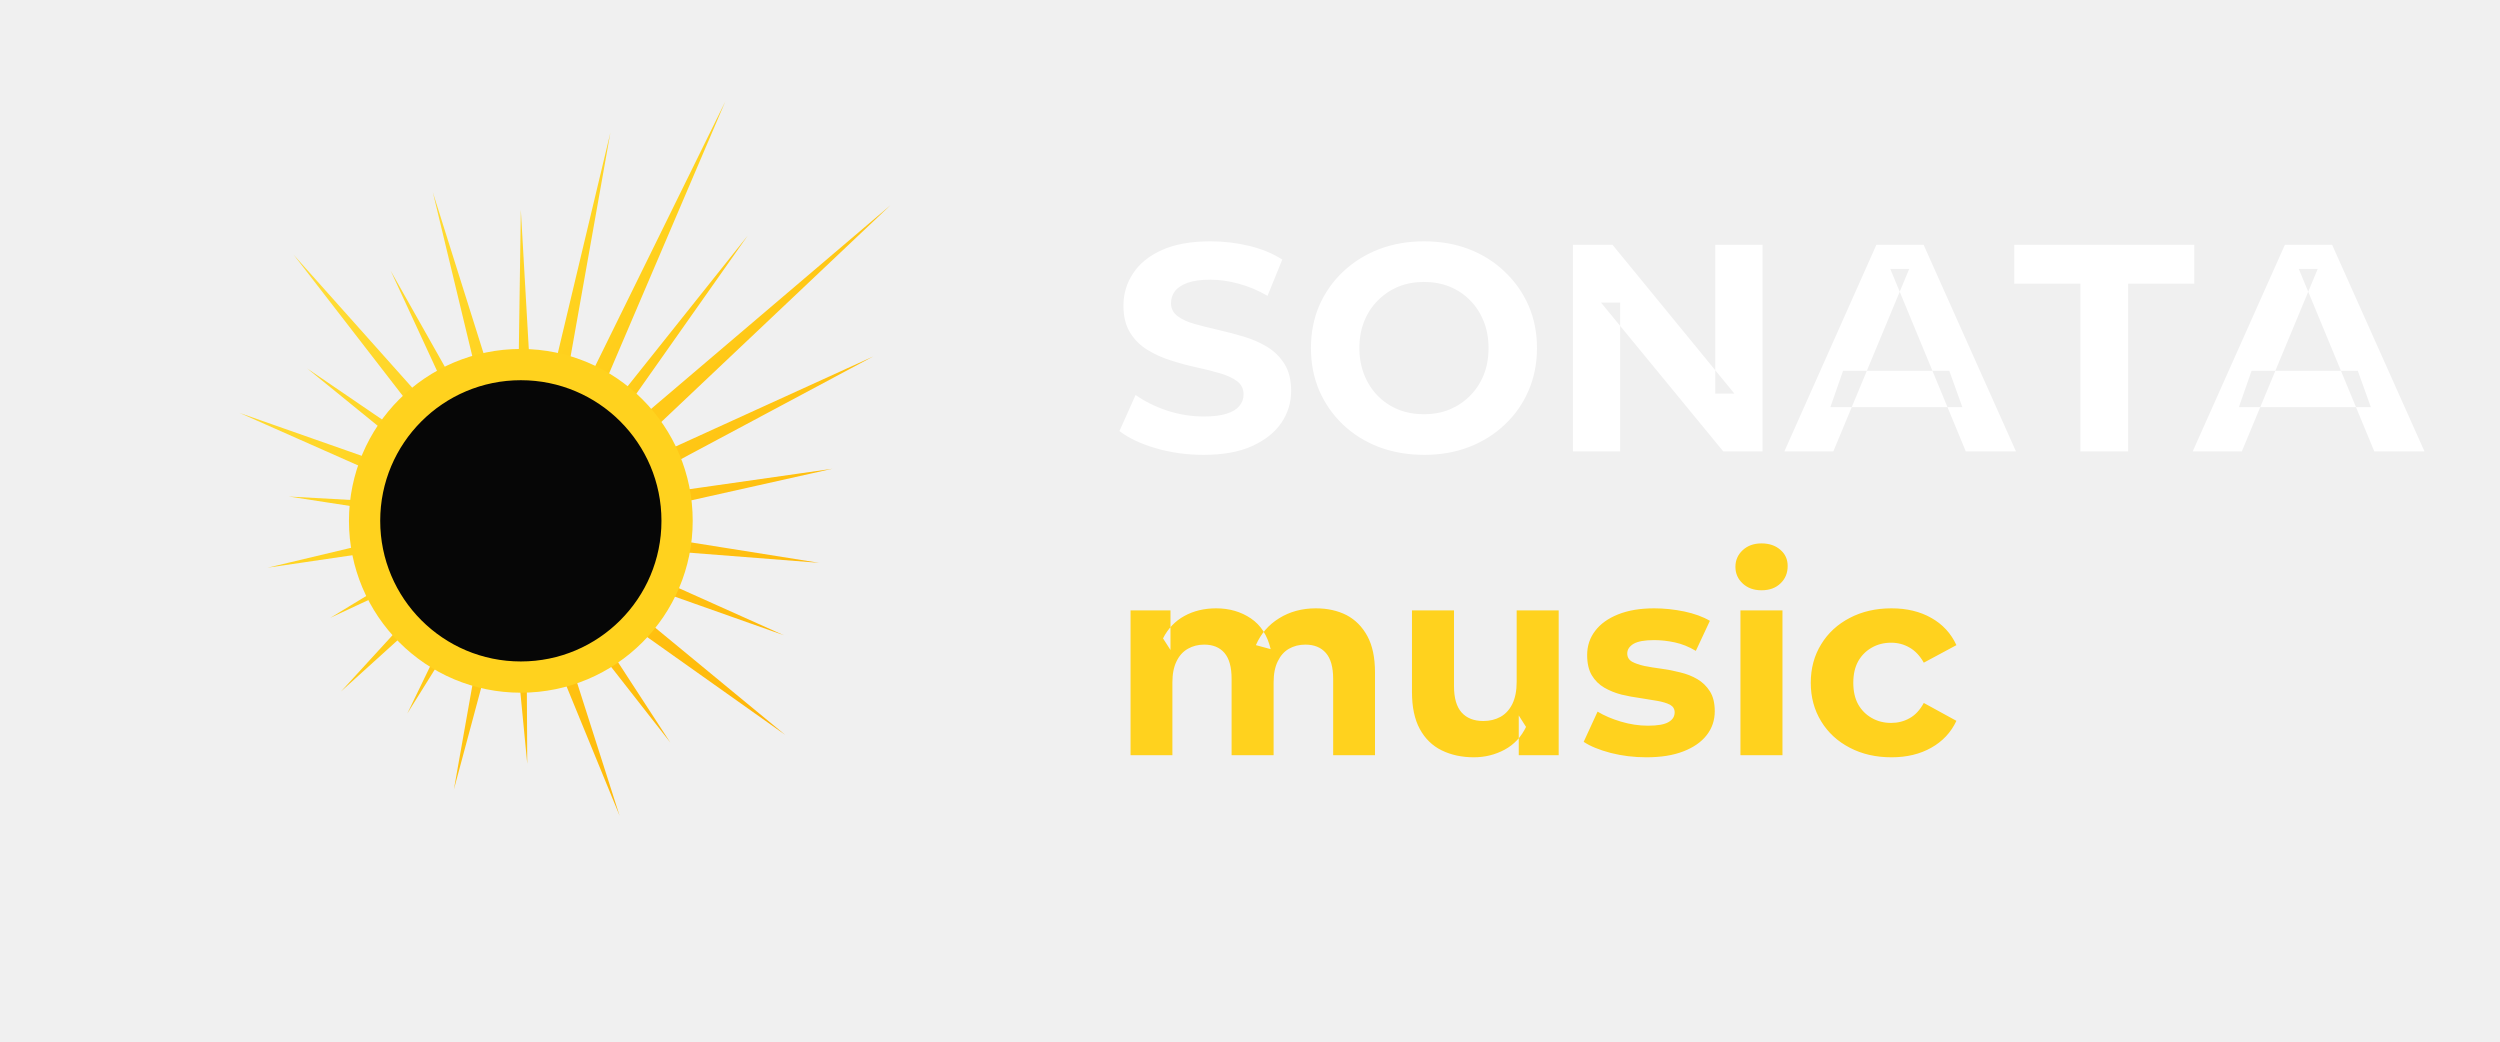
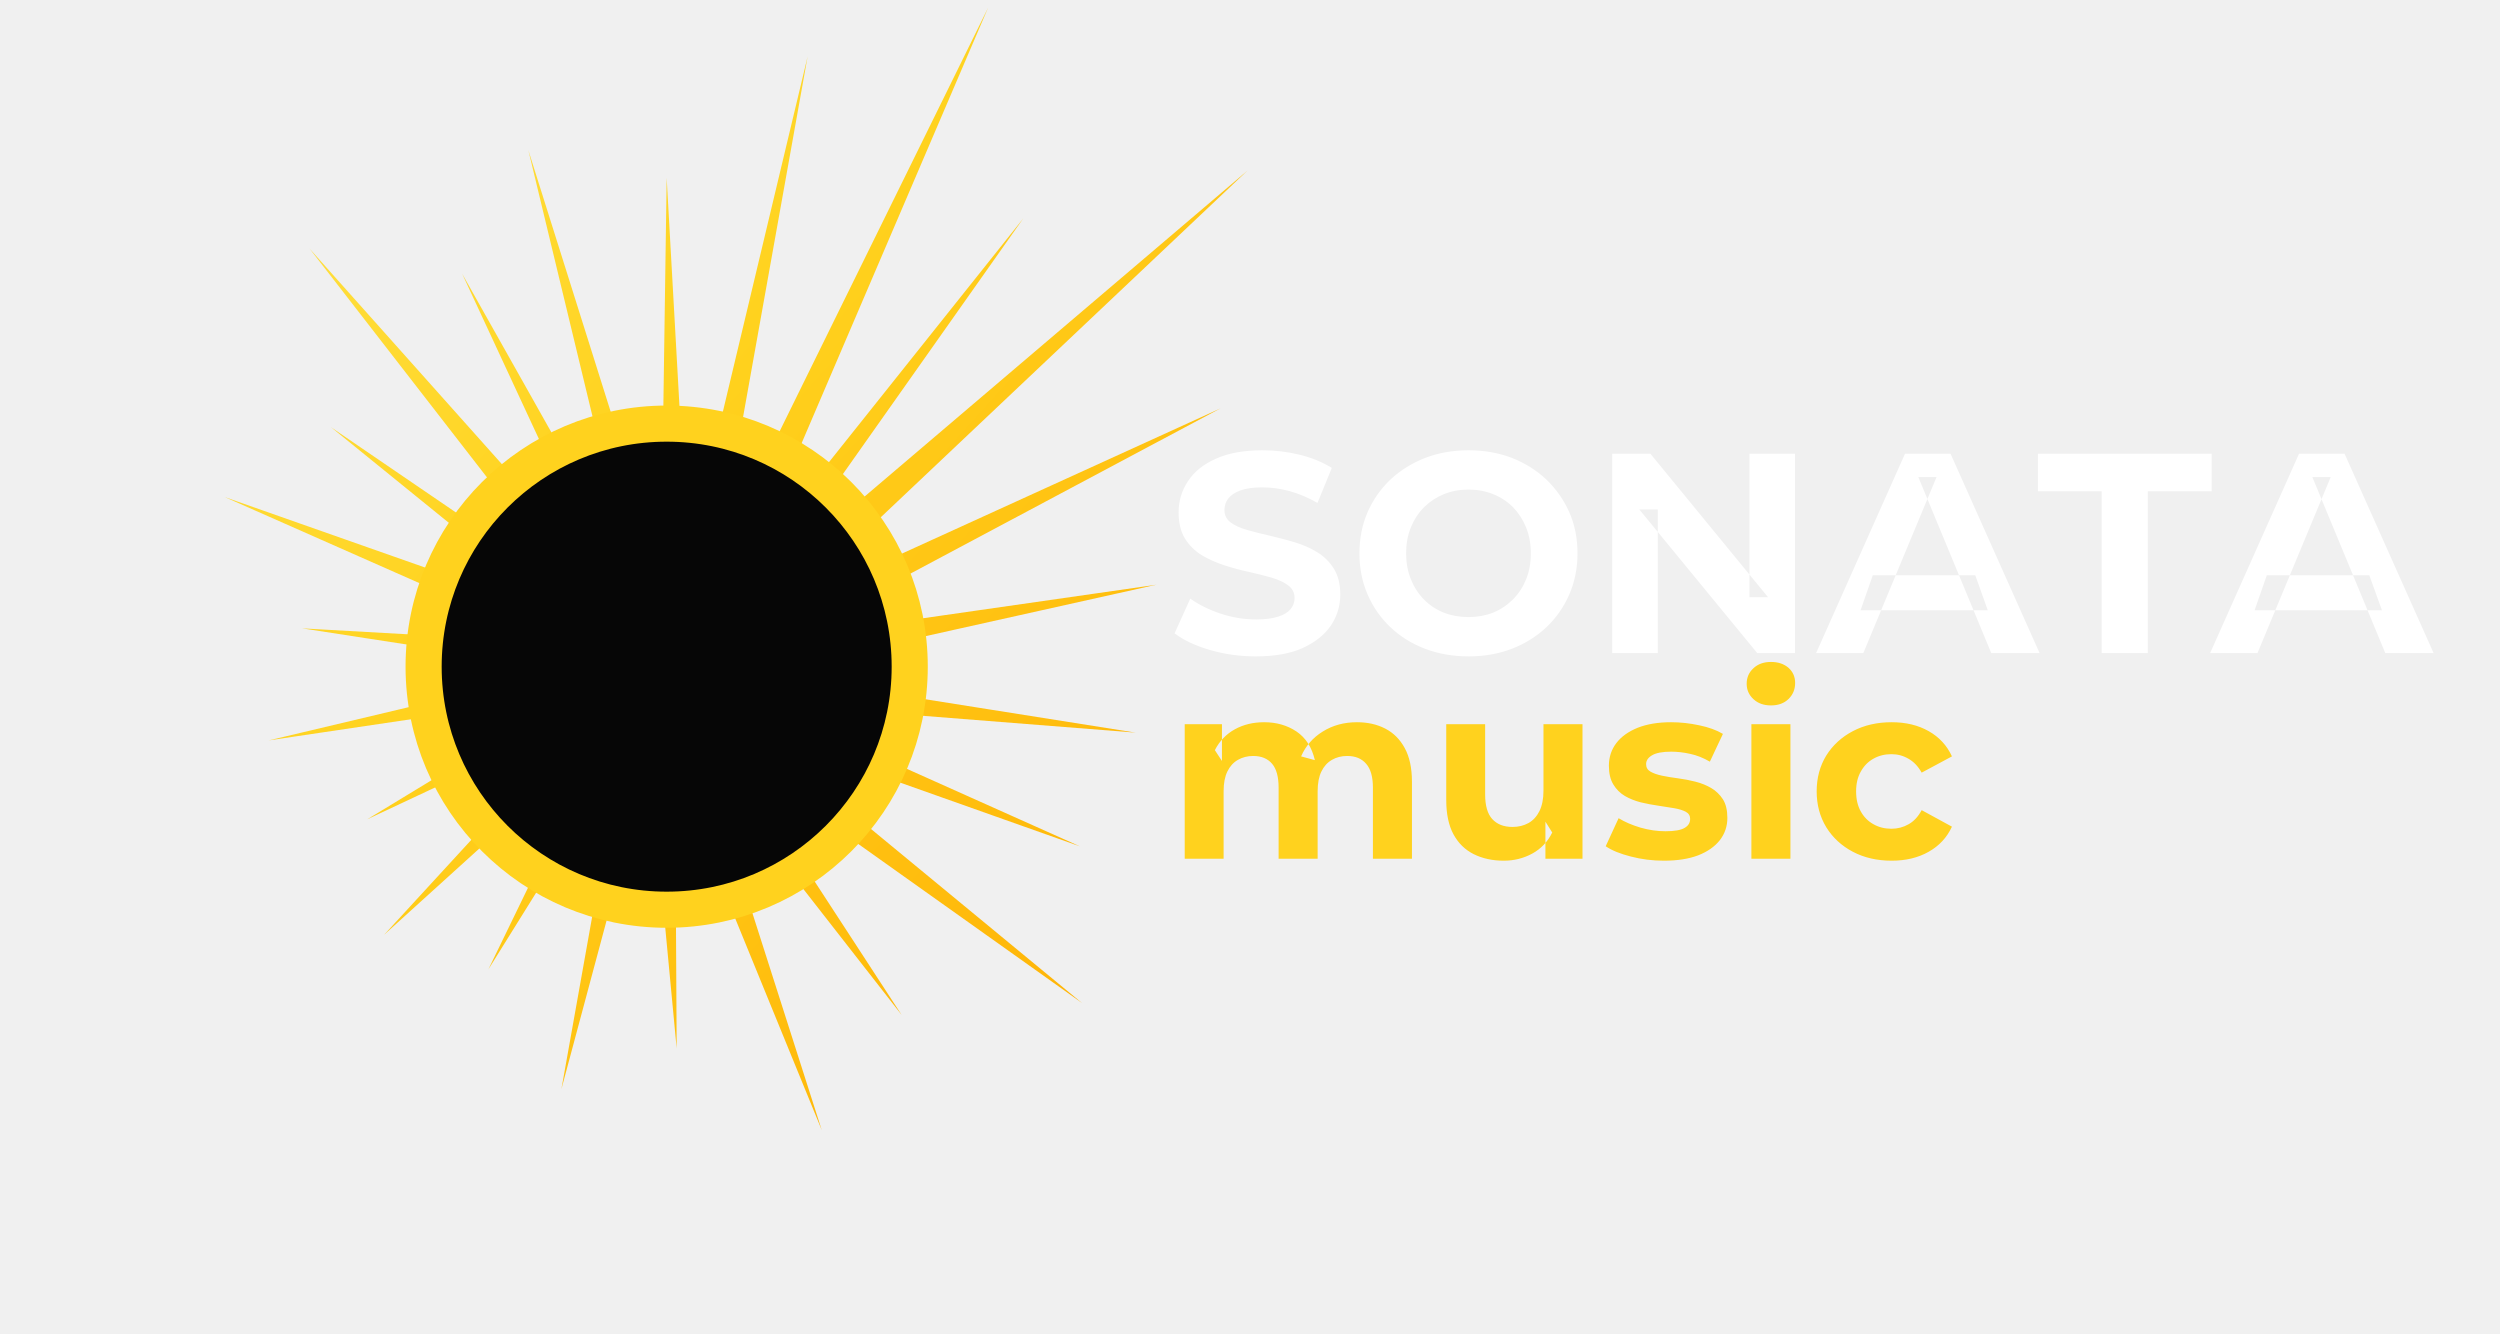
- <svg xmlns="http://www.w3.org/2000/svg" viewBox="0 0 144 60" width="144" height="60">
+ <svg xmlns="http://www.w3.org/2000/svg" viewBox="0 0 180 96" width="180" height="96">
  <defs>
    <linearGradient id="sunRaysFull" x1="0%" y1="0%" x2="100%" y2="100%">
      <stop offset="0%" stop-color="#FFE54C" />
      <stop offset="40%" stop-color="#FFD21E" />
      <stop offset="100%" stop-color="#FFAC00" />
    </linearGradient>
  </defs>
  <g id="brand-sun">
-     <path d="M 36.73 29.51 L 47.95 27.00 L 36.61 28.62 Z M 36.43 27.94 L 50.30 20.53 L 36.06 27.02 Z M 35.77 26.50 L 51.29 11.82 L 35.11 25.59 Z M 34.82 25.28 L 43.07 13.57 L 34.19 24.71 Z M 33.83 24.44 L 41.78 5.84 L 32.90 23.90 Z M 32.31 23.66 L 35.16 7.63 L 31.40 23.40 Z M 30.64 23.28 L 30.00 12.08 L 29.84 23.25 Z M 28.80 23.36 L 24.93 11.07 L 27.94 23.57 Z M 27.17 23.87 L 22.50 15.59 L 26.50 24.23 Z M 25.84 24.68 L 16.91 14.67 L 25.14 25.31 Z M 24.61 25.94 L 17.69 21.22 L 24.21 26.52 Z M 23.81 27.30 L 13.79 23.78 L 23.52 28.09 Z M 23.33 28.97 L 16.63 28.60 L 23.26 29.62 Z M 23.30 30.82 L 15.41 32.70 L 23.42 31.52 Z M 23.81 32.68 L 19.02 35.59 L 24.07 33.23 Z M 24.75 34.25 L 19.64 39.83 L 25.23 34.77 Z M 26.15 35.54 L 23.46 41.10 L 26.71 35.89 Z M 27.76 36.37 L 26.14 45.49 L 28.53 36.59 Z M 29.67 36.74 L 30.37 44.00 L 30.33 36.74 Z M 31.43 36.60 L 35.69 46.99 L 32.29 36.35 Z M 33.25 35.92 L 38.61 42.77 L 33.89 35.52 Z M 34.69 34.86 L 45.23 42.33 L 35.32 34.16 Z M 35.88 33.31 L 45.15 36.59 L 36.23 32.59 Z M 36.56 31.59 L 47.19 32.42 L 36.71 30.75 Z" fill="url(#sunRaysFull)" />
-     <circle cx="30.0" cy="30.0" r="9.0" fill="#060606" stroke="#FFD21E" stroke-width="1.8" />
+     <path d="M 61.09 47.04 L 83.26 42.10 L 60.85 45.32 Z M 60.50 43.99 L 87.88 29.40 L 59.78 42.21 Z M 59.23 41.20 L 89.82 12.28 L 57.94 39.42 Z M 57.38 38.82 L 73.68 15.72 L 56.15 37.71 Z M 55.45 37.20 L 71.15 0.54 L 53.63 36.14 Z M 52.49 35.67 L 58.15 4.06 L 50.73 35.16 Z M 49.24 34.93 L 48.00 12.80 L 47.68 34.88 Z M 45.68 35.08 L 38.04 10.81 L 43.99 35.50 Z M 42.49 36.09 L 33.27 19.70 L 41.20 36.77 Z M 39.92 37.66 L 22.28 17.89 L 38.56 38.88 Z M 37.52 40.10 L 23.82 30.75 L 36.75 41.24 Z M 35.97 42.75 L 16.16 35.78 L 35.41 44.29 Z M 35.03 45.99 L 21.74 45.24 L 34.90 47.27 Z M 34.97 49.60 L 19.34 53.31 L 35.21 50.95 Z M 35.95 53.21 L 26.44 58.99 L 36.48 54.28 Z M 37.80 56.26 L 27.65 67.31 L 38.72 57.28 Z M 40.51 58.78 L 35.16 69.80 L 41.60 59.46 Z M 43.64 60.38 L 40.42 78.42 L 45.14 60.81 Z M 47.36 61.11 L 48.72 75.49 L 48.64 61.11 Z M 50.77 60.83 L 59.17 81.38 L 52.45 60.35 Z M 54.32 59.50 L 64.92 73.08 L 55.57 58.73 Z M 57.12 57.44 L 77.92 72.23 L 58.34 56.08 Z M 59.43 54.44 L 77.76 60.94 L 60.12 53.04 Z M 60.76 51.09 L 81.77 52.75 L 61.04 49.46 Z" fill="url(#sunRaysFull)" />
+     <circle cx="48.0" cy="48.0" r="17.5" fill="#060606" stroke="#FFD21E" stroke-width="2.6" />
  </g>
  <g id="brand-typography">
-     <path d="M 69.32 26.20 Q 67.89 26.20 66.58 25.82 Q 65.28 25.44 64.48 24.83 L 65.41 22.75 Q 66.18 23.30 67.22 23.65 Q 68.27 23.99 69.34 23.99 Q 70.15 23.99 70.65 23.83 Q 71.16 23.67 71.39 23.38 Q 71.63 23.09 71.63 22.72 Q 71.63 22.24 71.26 21.96 Q 70.89 21.68 70.27 21.50 Q 69.66 21.32 68.92 21.16 Q 68.18 21.00 67.44 20.76 Q 66.70 20.53 66.09 20.15 Q 65.48 19.78 65.10 19.17 Q 64.71 18.55 64.71 17.60 Q 64.71 16.58 65.27 15.74 Q 65.82 14.90 66.93 14.40 Q 68.05 13.90 69.73 13.90 Q 70.85 13.90 71.94 14.16 Q 73.03 14.42 73.86 14.95 L 73.01 17.04 Q 72.18 16.56 71.34 16.34 Q 70.51 16.11 69.71 16.11 Q 68.91 16.11 68.40 16.29 Q 67.89 16.48 67.67 16.78 Q 67.45 17.07 67.45 17.47 Q 67.45 17.92 67.83 18.21 Q 68.20 18.49 68.81 18.66 Q 69.42 18.83 70.16 19.00 Q 70.90 19.17 71.64 19.39 Q 72.38 19.61 72.99 19.98 Q 73.61 20.36 73.99 20.97 Q 74.37 21.58 74.37 22.52 Q 74.37 23.52 73.81 24.35 Q 73.25 25.18 72.13 25.69 Q 71.02 26.20 69.32 26.20 Z M 82.04 26.20 Q 80.63 26.20 79.43 25.75 Q 78.23 25.29 77.35 24.45 Q 76.48 23.62 75.99 22.50 Q 75.51 21.38 75.51 20.05 Q 75.51 18.72 75.99 17.60 Q 76.48 16.48 77.36 15.65 Q 78.25 14.81 79.44 14.35 Q 80.63 13.90 82.02 13.90 Q 83.43 13.90 84.61 14.35 Q 85.80 14.81 86.67 15.65 Q 87.55 16.48 88.04 17.59 Q 88.53 18.71 88.53 20.05 Q 88.53 21.38 88.04 22.51 Q 87.55 23.64 86.67 24.46 Q 85.80 25.29 84.61 25.75 Q 83.43 26.20 82.04 26.20 Z M 82.02 23.86 Q 82.82 23.86 83.49 23.59 Q 84.16 23.31 84.67 22.80 Q 85.18 22.29 85.46 21.60 Q 85.74 20.90 85.74 20.05 Q 85.74 19.20 85.46 18.50 Q 85.18 17.81 84.68 17.30 Q 84.18 16.79 83.50 16.51 Q 82.82 16.24 82.02 16.24 Q 81.22 16.24 80.55 16.51 Q 79.88 16.79 79.37 17.30 Q 78.86 17.81 78.58 18.50 Q 78.30 19.20 78.30 20.05 Q 78.30 20.88 78.58 21.59 Q 78.86 22.29 79.36 22.80 Q 79.86 23.31 80.54 23.59 Q 81.22 23.86 82.02 23.86 Z M 90.60 26.00 L 90.60 14.10 L 92.88 14.10 L 99.90 22.67 L 98.80 22.67 L 98.80 14.10 L 101.52 14.10 L 101.52 26.00 L 99.26 26.00 L 92.22 17.43 L 93.32 17.43 L 93.32 26.00 L 90.60 26.00 Z M 102.78 26.00 L 108.08 14.10 L 110.80 14.10 L 116.12 26.00 L 113.23 26.00 L 108.88 15.49 L 109.97 15.49 L 105.60 26.00 L 102.78 26.00 Z M 105.43 23.45 L 106.16 21.36 L 112.28 21.36 L 113.03 23.45 L 105.43 23.45 Z M 119.83 26.00 L 119.83 16.34 L 116.02 16.34 L 116.02 14.10 L 126.39 14.10 L 126.39 16.34 L 122.58 16.34 L 122.58 26.00 L 119.83 26.00 Z M 126.30 26.00 L 131.61 14.10 L 134.33 14.10 L 139.65 26.00 L 136.76 26.00 L 132.41 15.49 L 133.50 15.49 L 129.13 26.00 L 126.30 26.00 Z M 128.96 23.45 L 129.69 21.36 L 135.81 21.36 L 136.56 23.45 L 128.96 23.45 Z" fill="#FFFFFF" fill-rule="evenodd" />
-     <path d="M 65.12 43.50 L 65.12 35.16 L 67.42 35.16 L 67.42 37.44 L 66.99 36.77 Q 67.42 35.92 68.22 35.48 Q 69.02 35.04 70.05 35.04 Q 71.19 35.04 72.05 35.62 Q 72.91 36.20 73.19 37.39 L 72.34 37.16 Q 72.76 36.18 73.68 35.61 Q 74.60 35.04 75.79 35.04 Q 76.79 35.04 77.56 35.43 Q 78.32 35.83 78.76 36.64 Q 79.20 37.45 79.20 38.73 L 79.20 43.50 L 76.79 43.50 L 76.79 39.10 Q 76.79 38.09 76.37 37.61 Q 75.95 37.13 75.19 37.13 Q 74.66 37.13 74.24 37.37 Q 73.83 37.61 73.60 38.09 Q 73.36 38.57 73.36 39.31 L 73.36 43.50 L 70.94 43.50 L 70.94 39.10 Q 70.94 38.09 70.53 37.61 Q 70.12 37.13 69.36 37.13 Q 68.84 37.13 68.42 37.37 Q 68.00 37.61 67.77 38.09 Q 67.53 38.57 67.53 39.31 L 67.53 43.50 L 65.12 43.50 Z M 84.89 43.62 Q 83.86 43.62 83.04 43.22 Q 82.23 42.82 81.78 41.99 Q 81.33 41.16 81.33 39.87 L 81.33 35.16 L 83.75 35.16 L 83.75 39.52 Q 83.75 40.55 84.19 41.04 Q 84.63 41.53 85.44 41.53 Q 85.99 41.53 86.43 41.29 Q 86.86 41.05 87.11 40.55 Q 87.36 40.04 87.36 39.28 L 87.36 35.16 L 89.78 35.16 L 89.78 43.50 L 87.48 43.50 L 87.48 41.21 L 87.90 41.87 Q 87.48 42.74 86.67 43.18 Q 85.85 43.62 84.89 43.62 Z M 94.83 43.62 Q 93.76 43.62 92.78 43.37 Q 91.79 43.11 91.22 42.73 L 92.02 40.99 Q 92.60 41.34 93.38 41.57 Q 94.16 41.80 94.92 41.80 Q 95.76 41.80 96.11 41.59 Q 96.46 41.39 96.46 41.03 Q 96.46 40.74 96.19 40.59 Q 95.91 40.45 95.46 40.37 Q 95.02 40.29 94.48 40.21 Q 93.95 40.14 93.40 40.01 Q 92.86 39.87 92.41 39.61 Q 91.96 39.35 91.69 38.90 Q 91.42 38.45 91.42 37.73 Q 91.42 36.94 91.88 36.34 Q 92.33 35.74 93.20 35.39 Q 94.07 35.04 95.28 35.04 Q 96.13 35.04 97.01 35.22 Q 97.90 35.41 98.49 35.76 L 97.68 37.49 Q 97.08 37.13 96.46 37.00 Q 95.85 36.87 95.28 36.87 Q 94.47 36.87 94.10 37.08 Q 93.73 37.30 93.73 37.64 Q 93.73 37.95 94.00 38.11 Q 94.27 38.26 94.72 38.36 Q 95.17 38.45 95.71 38.52 Q 96.24 38.59 96.78 38.73 Q 97.33 38.86 97.77 39.12 Q 98.21 39.38 98.49 39.82 Q 98.77 40.26 98.77 40.97 Q 98.77 41.75 98.30 42.35 Q 97.84 42.94 96.96 43.28 Q 96.09 43.62 94.83 43.62 Z M 100.25 43.50 L 100.25 35.16 L 102.67 35.16 L 102.67 43.50 L 100.25 43.50 Z M 101.46 34.00 Q 100.80 34.00 100.38 33.61 Q 99.96 33.22 99.96 32.65 Q 99.96 32.08 100.38 31.69 Q 100.80 31.30 101.46 31.30 Q 102.13 31.30 102.55 31.67 Q 102.97 32.03 102.97 32.60 Q 102.97 33.21 102.56 33.60 Q 102.15 34.00 101.46 34.00 Z M 108.95 43.62 Q 107.60 43.62 106.55 43.07 Q 105.49 42.52 104.90 41.55 Q 104.30 40.57 104.30 39.33 Q 104.30 38.08 104.90 37.11 Q 105.49 36.14 106.55 35.59 Q 107.60 35.04 108.95 35.04 Q 110.27 35.04 111.24 35.59 Q 112.22 36.14 112.69 37.16 L 110.81 38.17 Q 110.48 37.58 109.99 37.30 Q 109.51 37.02 108.93 37.02 Q 108.31 37.02 107.82 37.30 Q 107.32 37.58 107.03 38.09 Q 106.75 38.60 106.75 39.33 Q 106.75 40.06 107.03 40.57 Q 107.32 41.08 107.82 41.36 Q 108.31 41.64 108.93 41.64 Q 109.51 41.64 109.99 41.37 Q 110.48 41.10 110.81 40.49 L 112.69 41.52 Q 112.22 42.52 111.24 43.07 Q 110.27 43.62 108.95 43.62 Z" fill="#FFD21E" fill-rule="evenodd" />
+     <path d="M 90.42 47.26 Q 88.70 47.26 87.12 46.80 Q 85.54 46.34 84.57 45.60 L 85.70 43.10 Q 86.62 43.76 87.88 44.18 Q 89.14 44.60 90.44 44.60 Q 91.42 44.60 92.02 44.40 Q 92.63 44.21 92.92 43.86 Q 93.21 43.51 93.21 43.06 Q 93.21 42.49 92.75 42.15 Q 92.30 41.81 91.56 41.59 Q 90.83 41.38 89.93 41.18 Q 89.04 40.99 88.15 40.70 Q 87.26 40.41 86.52 39.97 Q 85.78 39.51 85.32 38.78 Q 84.86 38.04 84.86 36.89 Q 84.86 35.66 85.53 34.65 Q 86.19 33.63 87.54 33.03 Q 88.88 32.42 90.91 32.42 Q 92.26 32.42 93.57 32.74 Q 94.88 33.06 95.89 33.69 L 94.86 36.21 Q 93.86 35.64 92.85 35.36 Q 91.85 35.09 90.89 35.09 Q 89.93 35.09 89.31 35.31 Q 88.70 35.54 88.43 35.90 Q 88.16 36.25 88.16 36.73 Q 88.16 37.28 88.61 37.62 Q 89.06 37.95 89.80 38.16 Q 90.54 38.37 91.43 38.57 Q 92.32 38.78 93.21 39.04 Q 94.11 39.31 94.84 39.76 Q 95.58 40.21 96.04 40.95 Q 96.50 41.69 96.50 42.81 Q 96.50 44.02 95.83 45.03 Q 95.15 46.03 93.81 46.65 Q 92.47 47.26 90.42 47.26 Z M 105.75 47.26 Q 104.05 47.26 102.60 46.71 Q 101.16 46.16 100.10 45.15 Q 99.05 44.15 98.46 42.79 Q 97.88 41.44 97.88 39.84 Q 97.88 38.24 98.46 36.89 Q 99.05 35.54 100.11 34.53 Q 101.18 33.53 102.61 32.97 Q 104.05 32.42 105.73 32.42 Q 107.43 32.42 108.86 32.97 Q 110.28 33.53 111.34 34.53 Q 112.39 35.54 112.99 36.88 Q 113.58 38.22 113.58 39.84 Q 113.58 41.44 112.99 42.80 Q 112.39 44.17 111.34 45.16 Q 110.28 46.16 108.86 46.71 Q 107.43 47.26 105.75 47.26 Z M 105.73 44.43 Q 106.69 44.43 107.50 44.11 Q 108.31 43.78 108.93 43.16 Q 109.54 42.55 109.88 41.71 Q 110.22 40.87 110.22 39.84 Q 110.22 38.82 109.88 37.98 Q 109.54 37.14 108.94 36.52 Q 108.33 35.91 107.51 35.58 Q 106.69 35.25 105.73 35.25 Q 104.77 35.25 103.96 35.58 Q 103.15 35.91 102.53 36.52 Q 101.92 37.14 101.58 37.98 Q 101.24 38.82 101.24 39.84 Q 101.24 40.85 101.58 41.70 Q 101.92 42.55 102.52 43.16 Q 103.13 43.78 103.95 44.11 Q 104.77 44.43 105.73 44.43 Z M 116.08 47.02 L 116.08 32.67 L 118.83 32.67 L 127.30 43.00 L 125.96 43.00 L 125.96 32.67 L 129.24 32.67 L 129.24 47.02 L 126.52 47.02 L 118.03 36.68 L 119.36 36.68 L 119.36 47.02 L 116.08 47.02 Z M 130.76 47.02 L 137.16 32.67 L 140.44 32.67 L 146.85 47.02 L 143.37 47.02 L 138.12 34.35 L 139.43 34.35 L 134.16 47.02 L 130.76 47.02 Z M 133.96 43.94 L 134.84 41.42 L 142.22 41.42 L 143.12 43.94 L 133.96 43.94 Z M 151.32 47.02 L 151.32 35.37 L 146.73 35.37 L 146.73 32.67 L 159.24 32.67 L 159.24 35.37 L 154.64 35.37 L 154.64 47.02 L 151.32 47.02 Z M 159.13 47.02 L 165.53 32.67 L 168.81 32.67 L 175.22 47.02 L 171.74 47.02 L 166.49 34.35 L 167.81 34.35 L 162.54 47.02 L 159.13 47.02 Z M 162.33 43.94 L 163.21 41.42 L 170.59 41.42 L 171.50 43.94 L 162.33 43.94 Z" fill="#FFFFFF" fill-rule="evenodd" />
+     <path d="M 85.30 61.83 L 85.30 52.14 L 87.98 52.14 L 87.98 54.79 L 87.47 54.01 Q 87.98 53.02 88.91 52.51 Q 89.83 52.00 91.02 52.00 Q 92.35 52.00 93.35 52.67 Q 94.35 53.35 94.67 54.73 L 93.68 54.46 Q 94.17 53.33 95.24 52.67 Q 96.31 52.00 97.70 52.00 Q 98.85 52.00 99.74 52.46 Q 100.63 52.92 101.14 53.86 Q 101.66 54.81 101.66 56.28 L 101.66 61.83 L 98.85 61.83 L 98.85 56.71 Q 98.85 55.54 98.36 54.99 Q 97.88 54.43 97.00 54.43 Q 96.38 54.43 95.90 54.71 Q 95.41 54.99 95.14 55.55 Q 94.87 56.10 94.87 56.97 L 94.87 61.83 L 92.06 61.83 L 92.06 56.71 Q 92.06 55.54 91.59 54.99 Q 91.11 54.43 90.23 54.43 Q 89.62 54.43 89.13 54.71 Q 88.64 54.99 88.37 55.55 Q 88.10 56.10 88.10 56.97 L 88.10 61.83 L 85.30 61.83 Z M 108.27 61.97 Q 107.06 61.97 106.11 61.50 Q 105.17 61.03 104.65 60.07 Q 104.13 59.11 104.13 57.61 L 104.13 52.14 L 106.93 52.14 L 106.93 57.20 Q 106.93 58.41 107.44 58.97 Q 107.96 59.54 108.90 59.54 Q 109.54 59.54 110.05 59.26 Q 110.55 58.98 110.84 58.40 Q 111.13 57.81 111.13 56.93 L 111.13 52.14 L 113.94 52.14 L 113.94 61.83 L 111.27 61.83 L 111.27 59.16 L 111.76 59.94 Q 111.27 60.94 110.32 61.46 Q 109.38 61.97 108.27 61.97 Z M 119.80 61.97 Q 118.56 61.97 117.42 61.67 Q 116.27 61.38 115.61 60.93 L 116.54 58.91 Q 117.21 59.32 118.12 59.59 Q 119.03 59.85 119.91 59.85 Q 120.88 59.85 121.29 59.61 Q 121.69 59.38 121.69 58.96 Q 121.69 58.62 121.38 58.45 Q 121.06 58.28 120.54 58.19 Q 120.02 58.10 119.40 58.01 Q 118.77 57.92 118.14 57.77 Q 117.51 57.61 116.99 57.31 Q 116.47 57.00 116.16 56.48 Q 115.84 55.96 115.84 55.13 Q 115.84 54.21 116.37 53.51 Q 116.90 52.81 117.91 52.40 Q 118.92 52.00 120.32 52.00 Q 121.31 52.00 122.34 52.22 Q 123.36 52.43 124.05 52.84 L 123.11 54.84 Q 122.41 54.43 121.70 54.28 Q 120.99 54.12 120.32 54.12 Q 119.39 54.12 118.95 54.38 Q 118.52 54.63 118.52 55.02 Q 118.52 55.38 118.84 55.56 Q 119.15 55.74 119.67 55.85 Q 120.20 55.96 120.82 56.04 Q 121.44 56.12 122.07 56.28 Q 122.70 56.44 123.21 56.74 Q 123.72 57.04 124.05 57.55 Q 124.37 58.06 124.37 58.89 Q 124.37 59.79 123.83 60.49 Q 123.29 61.18 122.28 61.58 Q 121.26 61.97 119.80 61.97 Z M 126.10 61.83 L 126.10 52.14 L 128.91 52.14 L 128.91 61.83 L 126.10 61.83 Z M 127.51 50.79 Q 126.73 50.79 126.25 50.34 Q 125.76 49.89 125.76 49.23 Q 125.76 48.56 126.25 48.11 Q 126.73 47.66 127.51 47.66 Q 128.28 47.66 128.77 48.08 Q 129.25 48.51 129.25 49.17 Q 129.25 49.87 128.77 50.33 Q 128.30 50.79 127.51 50.79 Z M 136.20 61.97 Q 134.63 61.97 133.41 61.33 Q 132.19 60.69 131.49 59.56 Q 130.80 58.42 130.80 56.98 Q 130.80 55.53 131.49 54.40 Q 132.19 53.28 133.41 52.64 Q 134.63 52.00 136.20 52.00 Q 137.73 52.00 138.86 52.64 Q 140.00 53.28 140.54 54.46 L 138.36 55.63 Q 137.98 54.95 137.41 54.63 Q 136.85 54.30 136.18 54.30 Q 135.46 54.30 134.88 54.63 Q 134.31 54.95 133.98 55.55 Q 133.64 56.14 133.64 56.98 Q 133.64 57.83 133.98 58.43 Q 134.31 59.02 134.88 59.34 Q 135.46 59.67 136.18 59.67 Q 136.85 59.67 137.41 59.35 Q 137.98 59.04 138.36 58.33 L 140.54 59.52 Q 140.00 60.69 138.86 61.33 Q 137.73 61.97 136.20 61.97 Z" fill="#FFD21E" fill-rule="evenodd" />
  </g>
</svg>
